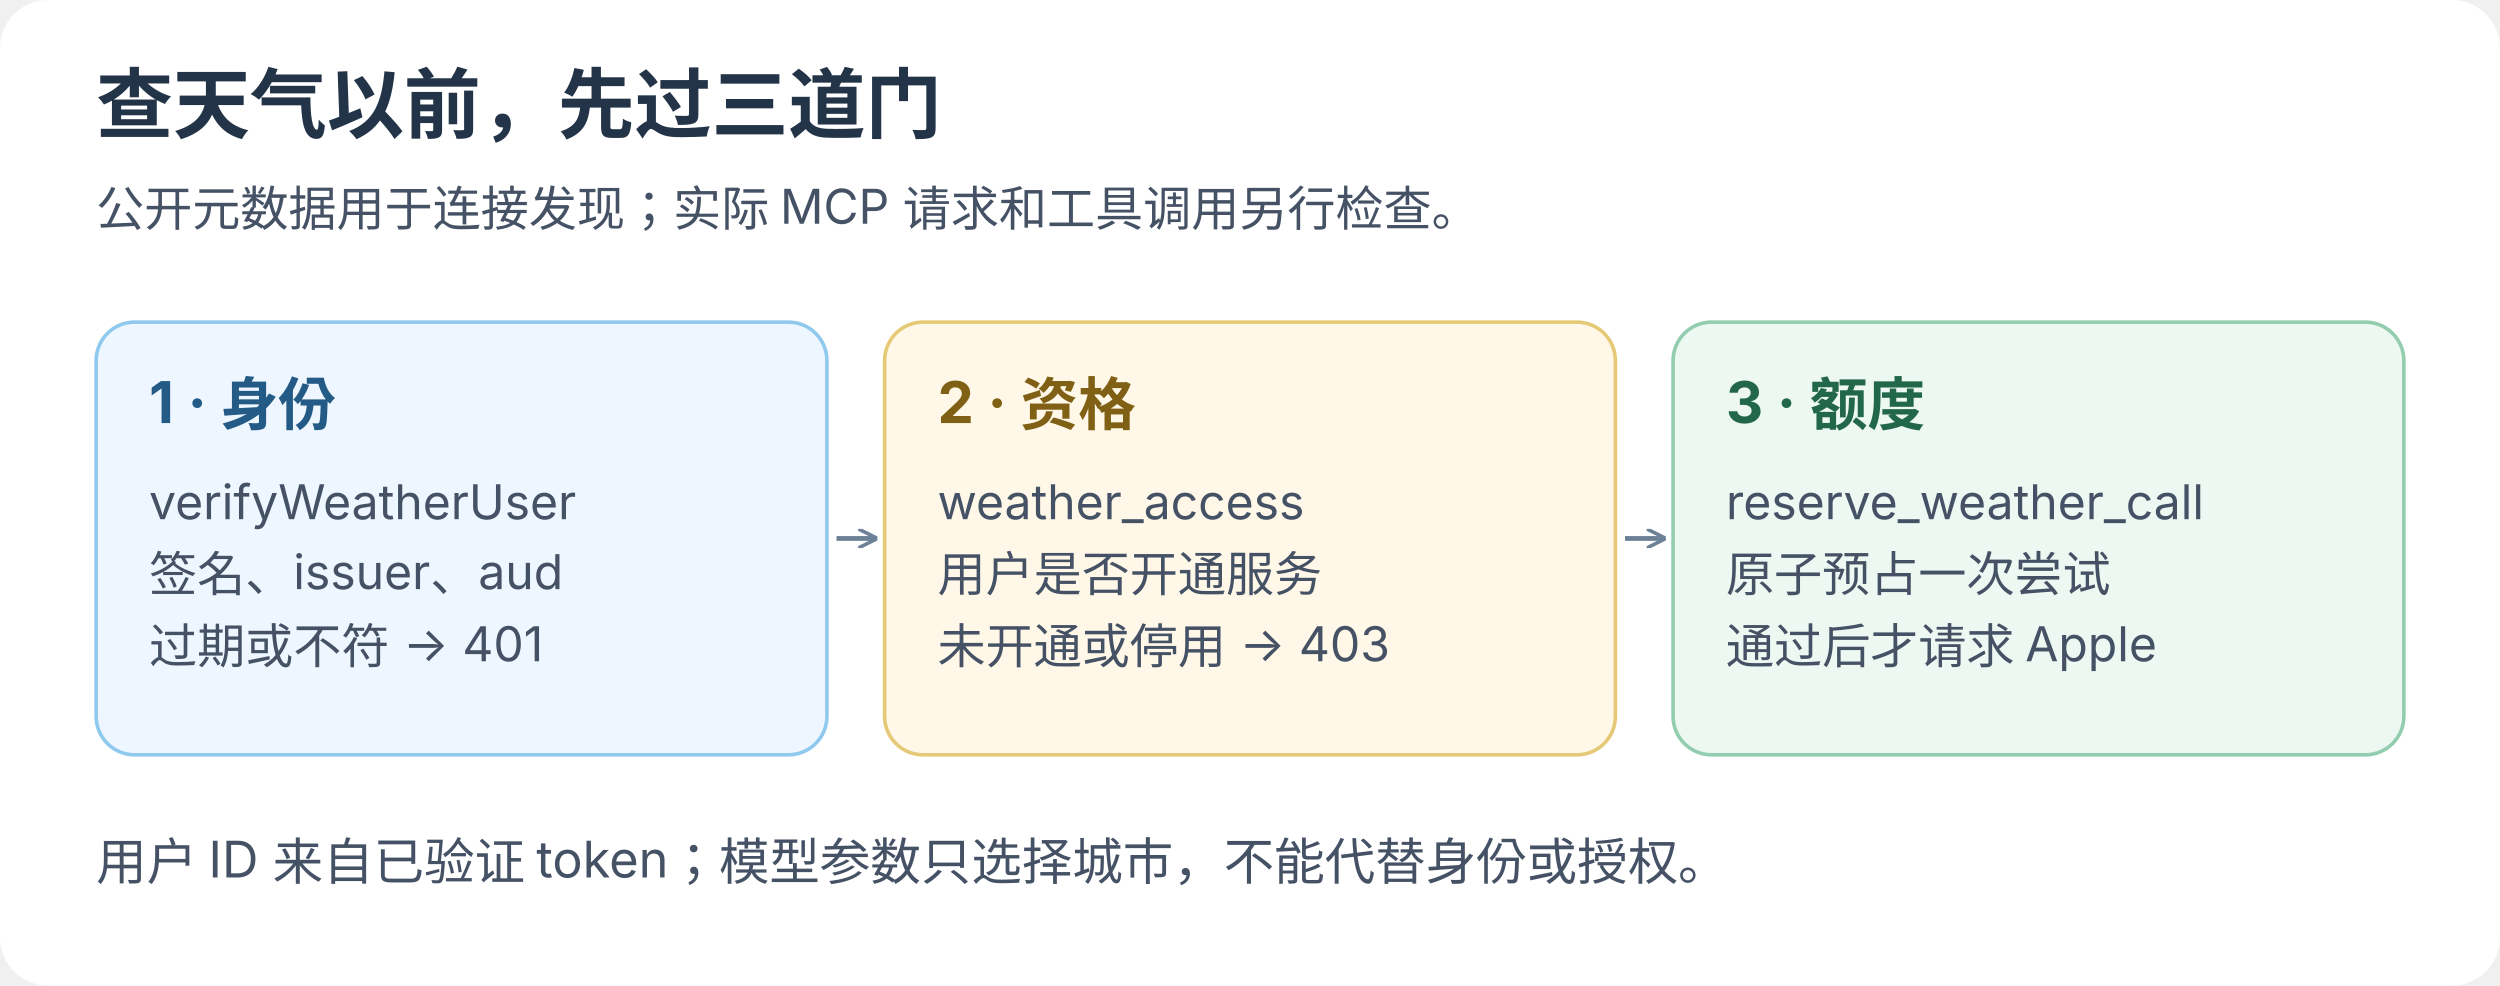
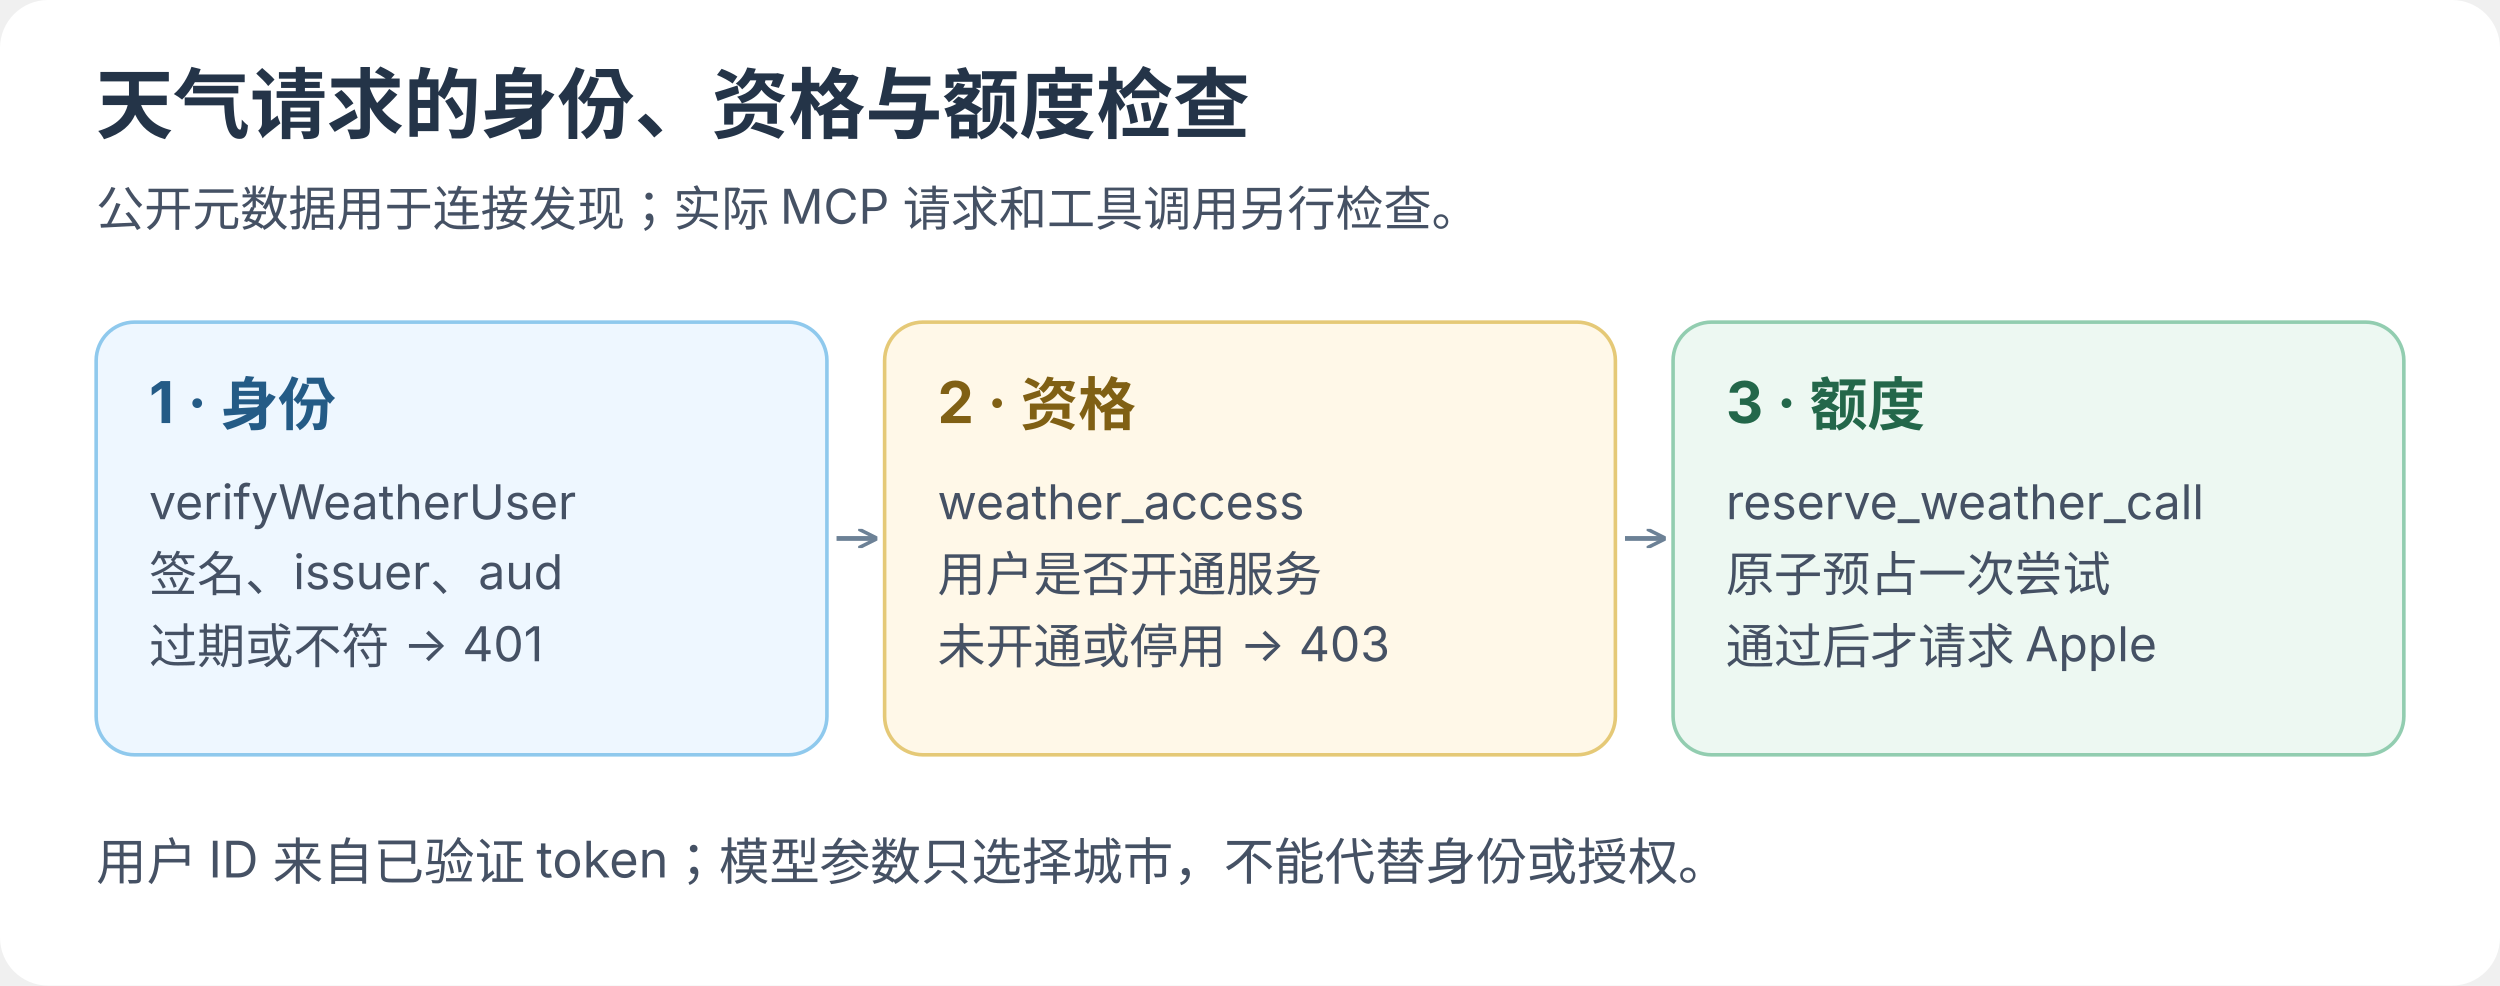
<svg xmlns="http://www.w3.org/2000/svg" viewBox="0 0 1040 410" role="img" aria-labelledby="title desc">
  <defs>
    <marker id="arrow" markerWidth="8" markerHeight="8" refX="7" refY="4" orient="auto" markerUnits="userSpaceOnUse">
      <path d="M0 0 L8 4 L0 8" fill="none" stroke="#6c8196" stroke-width="1.5" />
    </marker>
  </defs>
  <rect width="1040" height="410" rx="20" fill="#ffffff" />
  <g font-family="-apple-system,BlinkMacSystemFont,'Segoe UI','PingFang SC','Microsoft YaHei',sans-serif">
-     <text x="40" y="55" font-size="32" fill="#243448" font-weight="700">查天气以前，先过三道门</text>
+     <text x="40" y="55" font-size="32" fill="#243448" font-weight="700">天气请求的身份、资格与额度检查</text>
    <text x="40" y="94" font-size="20" fill="#455164" font-weight="400">公开元数据用于连接发现；实际 MCP 请求和工具调用另行检查。</text>
    <rect x="40" y="134" width="304" height="180" rx="16" fill="#eef7ff" stroke="#8fc9ed" stroke-width="1.5" />
    <text x="62" y="176" font-size="24" fill="#245b86" font-weight="650">1 · 身份</text>
    <text x="62" y="216" font-size="20" fill="#455164" font-weight="400">verifyWeatherUser</text>
    <text x="62" y="246" font-size="20" fill="#455164" font-weight="400">签名、issuer、aud</text>
    <text x="62" y="276" font-size="20" fill="#455164" font-weight="400">过期或不符 → 401</text>
    <path d="M348 224 L364 224" fill="none" stroke="#6c8196" stroke-width="2" marker-end="url(#arrow)" />
    <rect x="368" y="134" width="304" height="180" rx="16" fill="#fff8e8" stroke="#e5c977" stroke-width="1.5" />
    <text x="390" y="176" font-size="24" fill="#806014" font-weight="650">2 · 资格</text>
    <text x="390" y="216" font-size="20" fill="#455164" font-weight="400">weather_access</text>
    <text x="390" y="246" font-size="20" fill="#455164" font-weight="400">用户是否开通服务</text>
    <text x="390" y="276" font-size="20" fill="#455164" font-weight="400">未开通或停用 → 403</text>
    <path d="M676 224 L692 224" fill="none" stroke="#6c8196" stroke-width="2" marker-end="url(#arrow)" />
    <rect x="696" y="134" width="304" height="180" rx="16" fill="#edf8f2" stroke="#92cdb0" stroke-width="1.5" />
    <text x="718" y="176" font-size="24" fill="#23674a" font-weight="650">3 · 额度</text>
    <text x="718" y="216" font-size="20" fill="#455164" font-weight="400">reserve_weather_call</text>
    <text x="718" y="246" font-size="20" fill="#455164" font-weight="400">原子预占一次尝试</text>
    <text x="718" y="276" font-size="20" fill="#455164" font-weight="400">通过后才请求 Apple</text>
    <text x="40" y="366" font-size="21" fill="#455164" font-weight="400">用户 ID 来自已验证 token；模型参数只选择城市，不能代替身份或授权。</text>
  </g>
</svg>
